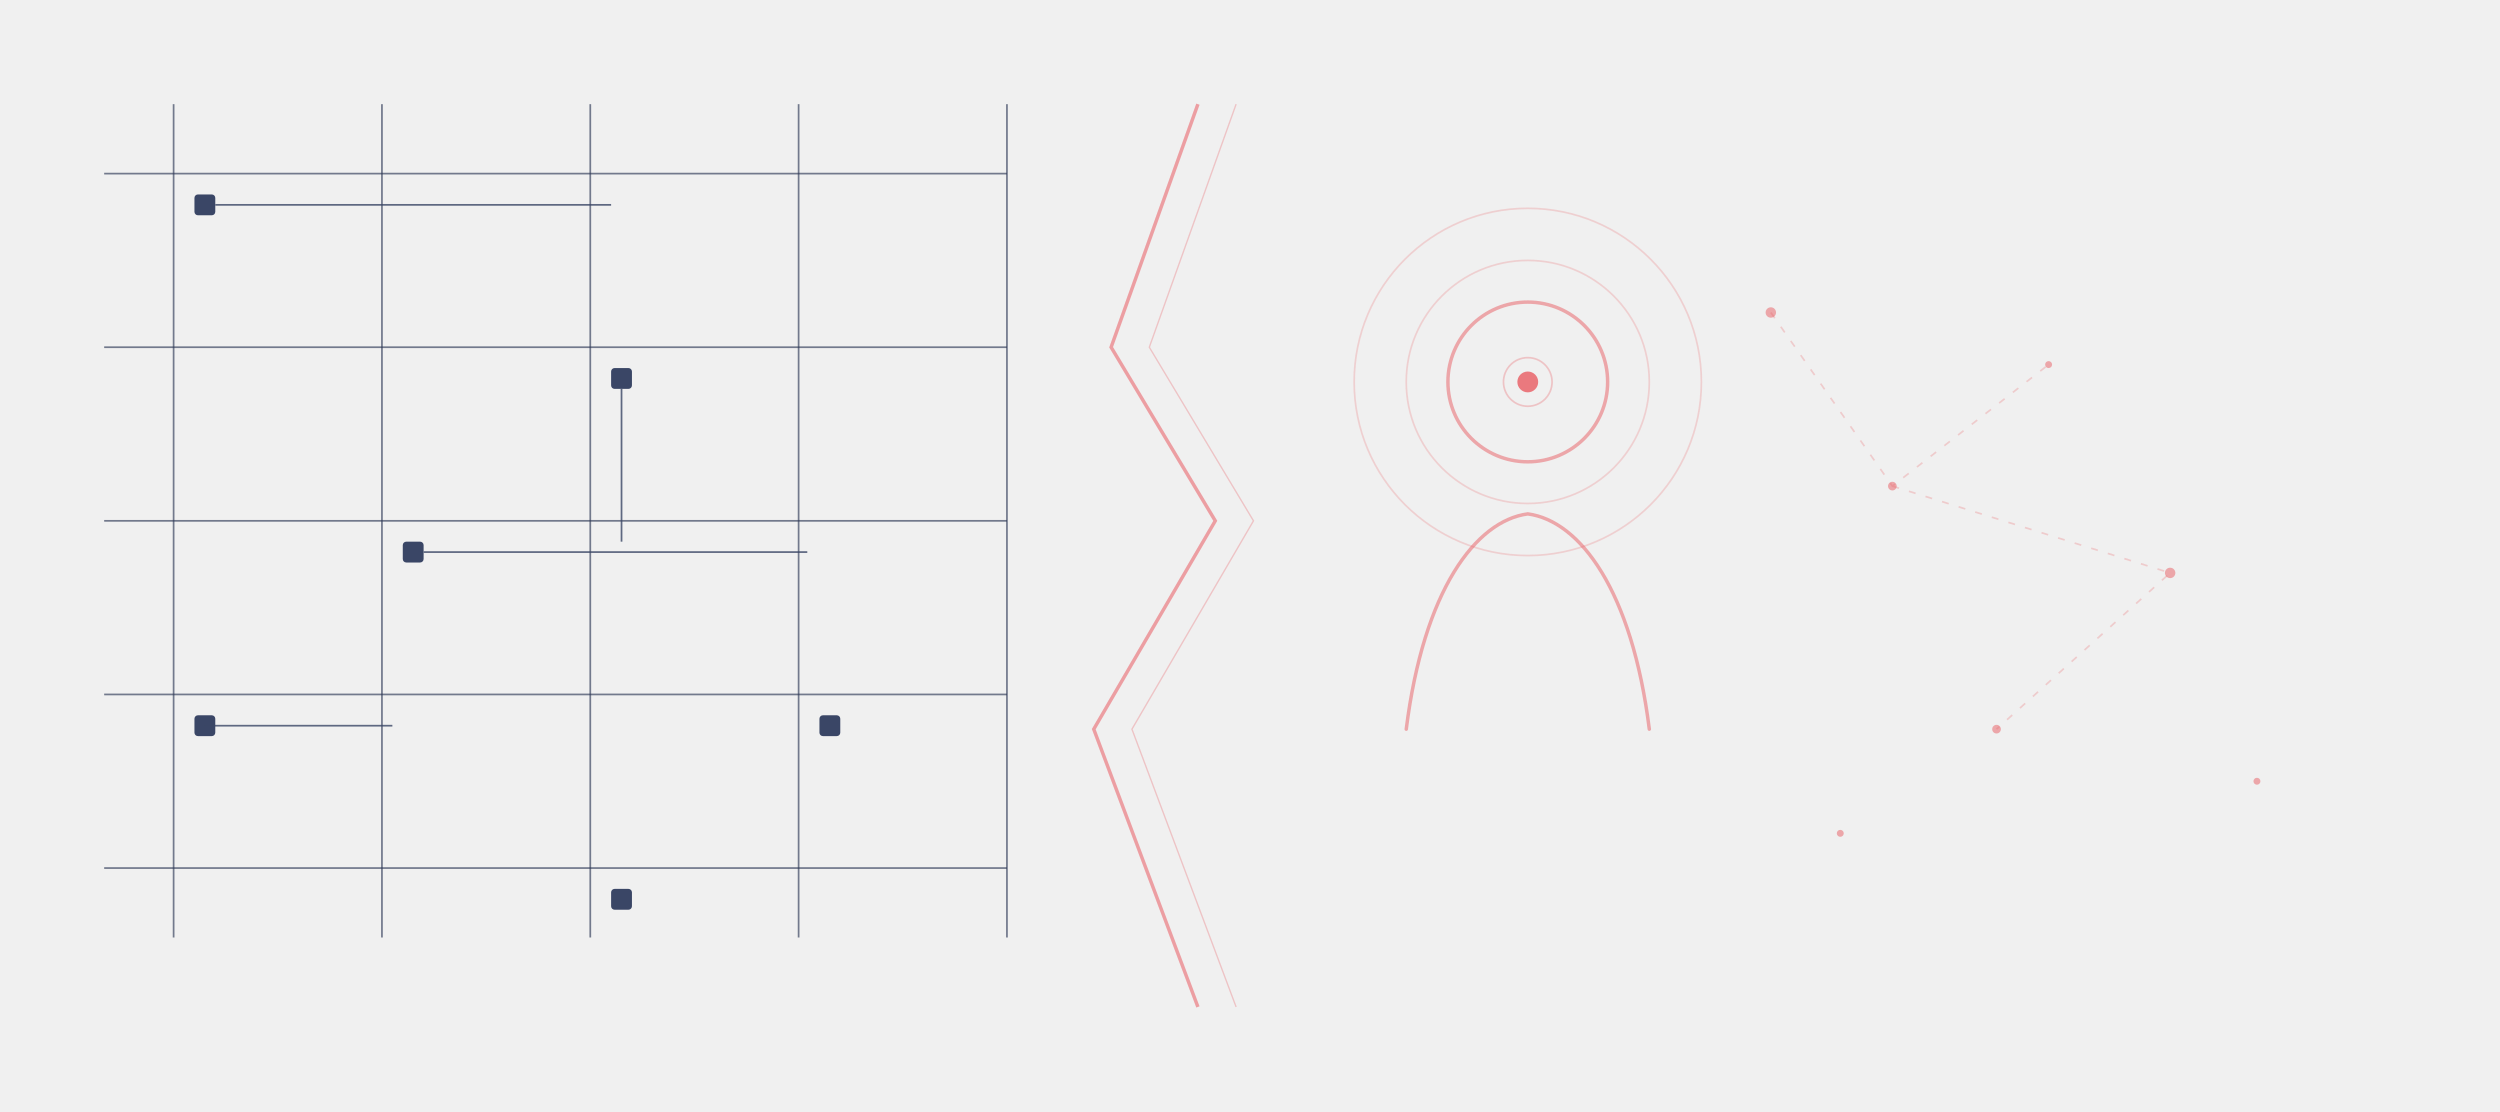
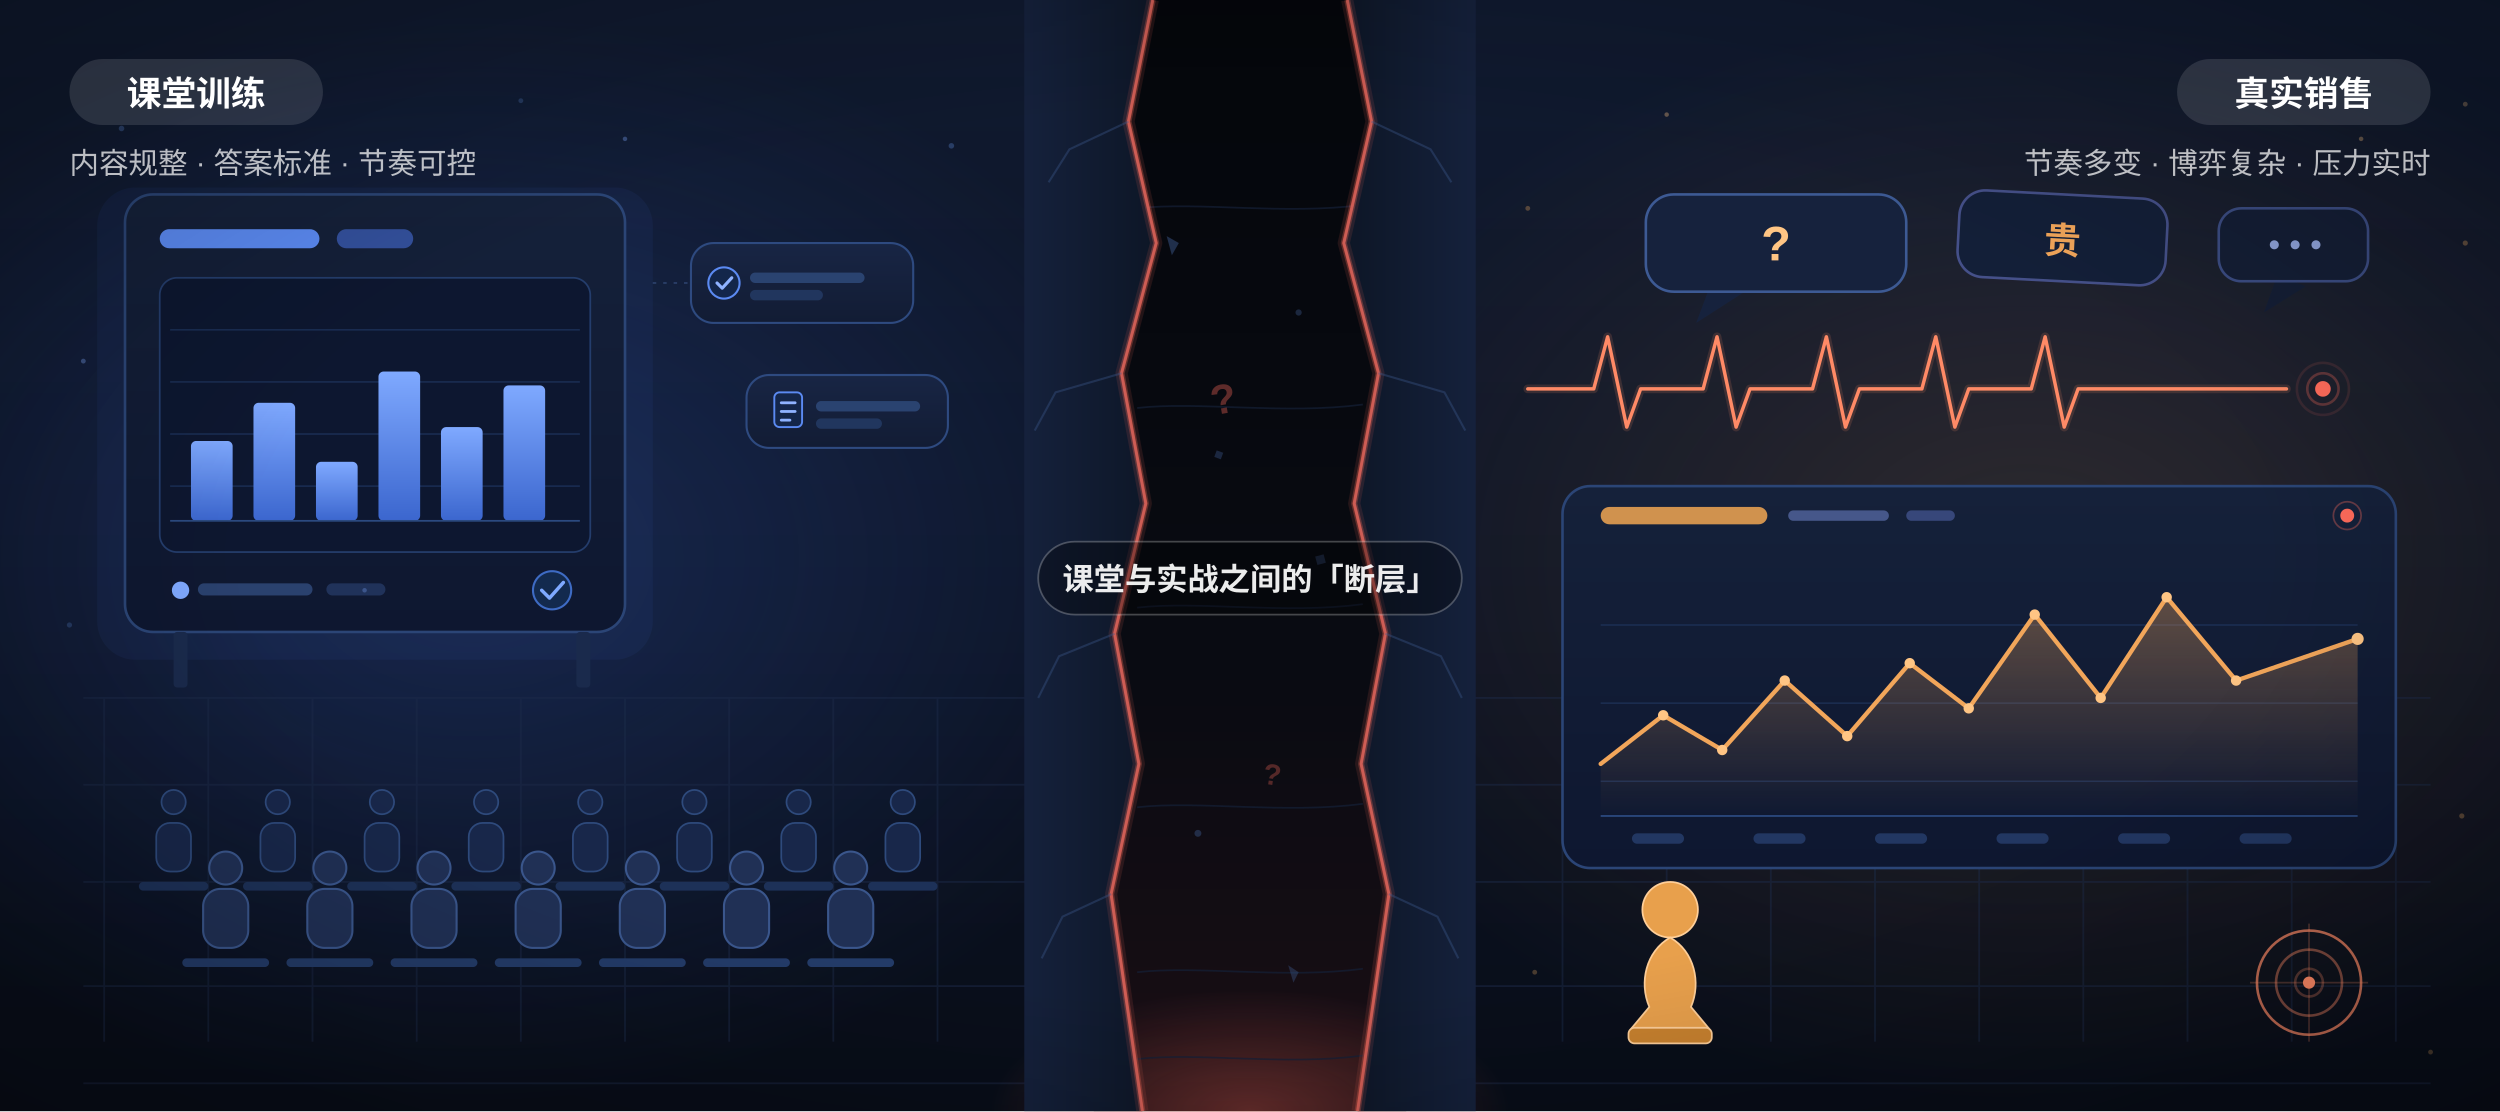
<svg xmlns="http://www.w3.org/2000/svg" width="1440" height="640" viewBox="0 0 1440 640" fill="none">
-   <g stroke="#2E3A56" stroke-opacity="0.65">
-     <path d="M60 100 H 580 M60 200 H 580 M60 300 H 580 M60 400 H 580 M60 500 H 580" />
-     <path d="M100 60 V 540 M220 60 V 540 M340 60 V 540 M460 60 V 540 M580 60 V 540" />
-   </g>
-   <g fill="#3A4666">
-     <rect x="112" y="112" width="12" height="12" rx="2" />
-     <rect x="352" y="212" width="12" height="12" rx="2" />
-     <rect x="232" y="312" width="12" height="12" rx="2" />
-     <rect x="472" y="412" width="12" height="12" rx="2" />
-     <rect x="112" y="412" width="12" height="12" rx="2" />
-     <rect x="352" y="512" width="12" height="12" rx="2" />
-   </g>
-   <g stroke="#3A4666" stroke-opacity="0.8">
-     <path d="M124 118 H 352" />
-     <path d="M358 224 V 312" />
-     <path d="M244 318 H 465" />
-     <path d="M118 418 H 226" />
-   </g>
-   <path d="M690 60 L 640 200 L 700 300 L 630 420 L 690 580" stroke="#E85C62" stroke-width="2" stroke-opacity="0.55" />
-   <path d="M712 60 L 662 200 L 722 300 L 652 420 L 712 580" stroke="#E85C62" stroke-width="0.8" stroke-opacity="0.3" />
-   <g stroke="#E85C62" stroke-opacity="0.5" stroke-width="2" stroke-linecap="round">
-     <circle cx="880" cy="220" r="46" fill="none" />
-     <path d="M810 420 C 820 340, 850 300, 880 296 C 910 300, 940 340, 950 420" />
-   </g>
-   <circle cx="880" cy="220" r="6" fill="#E85C62" fill-opacity="0.8" />
-   <circle cx="880" cy="220" r="14" stroke="#E85C62" stroke-opacity="0.3" fill="none" />
-   <g stroke="#E85C62" stroke-opacity="0.22" fill="none">
-     <circle cx="880" cy="220" r="70" />
-     <circle cx="880" cy="220" r="100" />
-   </g>
-   <g stroke="#E85C62" stroke-opacity="0.25" stroke-dasharray="4 6">
-     <path d="M1020 180 L 1090 280 L 1180 210 M1090 280 L 1250 330 L 1150 420" />
-   </g>
-   <g fill="#E85C62" fill-opacity="0.5">
-     <circle cx="1020" cy="180" r="3" />
-     <circle cx="1090" cy="280" r="2.5" />
-     <circle cx="1180" cy="210" r="2" />
-     <circle cx="1250" cy="330" r="3" />
-     <circle cx="1150" cy="420" r="2.5" />
-     <circle cx="1300" cy="450" r="2" />
-     <circle cx="1060" cy="480" r="2" />
-   </g>
+   <defs>
+     <linearGradient id="bg" x1="0" y1="0" x2="0" y2="1">
+       <stop offset="0" stop-color="#101A30" />
+       <stop offset="0.55" stop-color="#0C1324" />
+       <stop offset="1" stop-color="#080D18" />
+     </linearGradient>
+     <radialGradient id="gL" cx="0.5" cy="0.5" r="0.5">
+       <stop offset="0" stop-color="#3F6FE4" stop-opacity="0.22" />
+       <stop offset="1" stop-color="#3F6FE4" stop-opacity="0" />
+     </radialGradient>
+     <radialGradient id="gR" cx="0.5" cy="0.5" r="0.5">
+       <stop offset="0" stop-color="#F2A65A" stop-opacity="0.14" />
+       <stop offset="1" stop-color="#F2A65A" stop-opacity="0" />
+     </radialGradient>
+     <radialGradient id="gGap" cx="0.5" cy="0.5" r="0.5">
+       <stop offset="0" stop-color="#FF6B5B" stop-opacity="0.32" />
+       <stop offset="1" stop-color="#FF6B5B" stop-opacity="0" />
+     </radialGradient>
+     <radialGradient id="vig" cx="0.5" cy="0.5" r="0.72">
+       <stop offset="0.55" stop-color="#000000" stop-opacity="0" />
+       <stop offset="1" stop-color="#000000" stop-opacity="0.30" />
+     </radialGradient>
+     <linearGradient id="panel" x1="0" y1="0" x2="0" y2="1">
+       <stop offset="0" stop-color="#15213A" />
+       <stop offset="1" stop-color="#0E1730" />
+     </linearGradient>
+     <linearGradient id="chip" x1="0" y1="0" x2="0" y2="1">
+       <stop offset="0" stop-color="#182544" />
+       <stop offset="1" stop-color="#121C34" />
+     </linearGradient>
+     <linearGradient id="barB" x1="0" y1="1" x2="0" y2="0">
+       <stop offset="0" stop-color="#3B66CE" />
+       <stop offset="1" stop-color="#7FA9FF" />
+     </linearGradient>
+     <linearGradient id="areaA" x1="0" y1="0" x2="0" y2="1">
+       <stop offset="0" stop-color="#F2A65A" stop-opacity="0.34" />
+       <stop offset="1" stop-color="#F2A65A" stop-opacity="0" />
+     </linearGradient>
+     <linearGradient id="void" x1="0" y1="0" x2="0" y2="1">
+       <stop offset="0" stop-color="#04060B" />
+       <stop offset="0.6" stop-color="#090B12" />
+       <stop offset="1" stop-color="#1A0E14" />
+     </linearGradient>
+     <linearGradient id="cliffL" x1="0" y1="0" x2="1" y2="0">
+       <stop offset="0" stop-color="#15213C" />
+       <stop offset="1" stop-color="#0D1626" />
+     </linearGradient>
+     <linearGradient id="cliffR" x1="1" y1="0" x2="0" y2="0">
+       <stop offset="0" stop-color="#15213C" />
+       <stop offset="1" stop-color="#0D1626" />
+     </linearGradient>
+   </defs>
+   <rect width="1440" height="640" fill="url(#bg)" />
+   <ellipse cx="272" cy="322" rx="430" ry="315" fill="url(#gL)" />
+   <ellipse cx="1168" cy="322" rx="440" ry="315" fill="url(#gR)" />
+   <g stroke="#1C2A48" stroke-width="1" opacity="0.5">
+     <path d="M60 402 V600 M120 402 V600 M180 402 V600 M240 402 V600 M300 402 V600 M360 402 V600 M420 402 V600 M480 402 V600 M540 402 V600 M600 402 V600" />
+     <path d="M48 402 H620 M48 452 H620 M48 508 H620 M48 568 H620 M48 624 H620" />
+   </g>
+   <g fill="#1D3158">
+     <rect x="80" y="508" width="40" height="5" rx="2.5" />
+     <rect x="140" y="508" width="40" height="5" rx="2.5" />
+     <rect x="200" y="508" width="40" height="5" rx="2.5" />
+     <rect x="260" y="508" width="40" height="5" rx="2.5" />
+     <rect x="320" y="508" width="40" height="5" rx="2.5" />
+     <rect x="380" y="508" width="40" height="5" rx="2.5" />
+     <rect x="440" y="508" width="40" height="5" rx="2.5" />
+     <rect x="500" y="508" width="40" height="5" rx="2.5" />
+   </g>
+   <g fill="#18274A" stroke="#2E4A7C" stroke-width="1">
+     <circle cx="100" cy="462" r="7" />
+     <rect x="90" y="474" width="20" height="28" rx="8" />
+     <circle cx="160" cy="462" r="7" />
+     <rect x="150" y="474" width="20" height="28" rx="8" />
+     <circle cx="220" cy="462" r="7" />
+     <rect x="210" y="474" width="20" height="28" rx="8" />
+     <circle cx="280" cy="462" r="7" />
+     <rect x="270" y="474" width="20" height="28" rx="8" />
+     <circle cx="340" cy="462" r="7" />
+     <rect x="330" y="474" width="20" height="28" rx="8" />
+     <circle cx="400" cy="462" r="7" />
+     <rect x="390" y="474" width="20" height="28" rx="8" />
+     <circle cx="460" cy="462" r="7" />
+     <rect x="450" y="474" width="20" height="28" rx="8" />
+     <circle cx="520" cy="462" r="7" />
+     <rect x="510" y="474" width="20" height="28" rx="8" />
+   </g>
+   <g fill="#233B68">
+     <rect x="105" y="552" width="50" height="5" rx="2.5" />
+     <rect x="165" y="552" width="50" height="5" rx="2.5" />
+     <rect x="225" y="552" width="50" height="5" rx="2.5" />
+     <rect x="285" y="552" width="50" height="5" rx="2.5" />
+     <rect x="345" y="552" width="50" height="5" rx="2.5" />
+     <rect x="405" y="552" width="50" height="5" rx="2.5" />
+     <rect x="465" y="552" width="50" height="5" rx="2.5" />
+   </g>
+   <g fill="#203055" stroke="#3A568C" stroke-width="1.2">
+     <circle cx="130" cy="500" r="9.5" />
+     <rect x="117" y="512" width="26" height="34" rx="10" />
+     <circle cx="190" cy="500" r="9.5" />
+     <rect x="177" y="512" width="26" height="34" rx="10" />
+     <circle cx="250" cy="500" r="9.5" />
+     <rect x="237" y="512" width="26" height="34" rx="10" />
+     <circle cx="310" cy="500" r="9.5" />
+     <rect x="297" y="512" width="26" height="34" rx="10" />
+     <circle cx="370" cy="500" r="9.5" />
+     <rect x="357" y="512" width="26" height="34" rx="10" />
+     <circle cx="430" cy="500" r="9.5" />
+     <rect x="417" y="512" width="26" height="34" rx="10" />
+     <circle cx="490" cy="500" r="9.5" />
+     <rect x="477" y="512" width="26" height="34" rx="10" />
+   </g>
+   <rect x="56" y="108" width="320" height="272" rx="22" fill="#3F6FE4" opacity="0.07" />
+   <rect x="72" y="112" width="288" height="252" rx="16" fill="url(#panel)" stroke="#2B4576" stroke-width="1.5" />
+   <rect x="92" y="132" width="92" height="11" rx="5.5" fill="#5B8AF2" />
+   <rect x="194" y="132" width="44" height="11" rx="5.5" fill="#33509C" />
+   <rect x="92" y="160" width="248" height="158" rx="10" fill="#0D1730" stroke="#243D6C" />
+   <g stroke="#1C3159" stroke-width="0.75">
+     <path d="M98 190 H334 M98 220 H334 M98 250 H334 M98 280 H334" />
+   </g>
+   <g fill="url(#barB)">
+     <rect x="110" y="254" width="24" height="46" rx="3" />
+     <rect x="146" y="232" width="24" height="68" rx="3" />
+     <rect x="182" y="266" width="24" height="34" rx="3" />
+     <rect x="218" y="214" width="24" height="86" rx="3" />
+     <rect x="254" y="246" width="24" height="54" rx="3" />
+     <rect x="290" y="222" width="24" height="78" rx="3" />
+   </g>
+   <path d="M98 300 H334" stroke="#2B4A80" stroke-width="1" />
+   <circle cx="104" cy="340" r="5" fill="#7FA9FF" />
+   <rect x="114" y="336" width="66" height="7" rx="3.5" fill="#2A416E" />
+   <rect x="188" y="336" width="34" height="7" rx="3.5" fill="#20325A" />
+   <circle cx="318" cy="340" r="11" fill="#132A4E" stroke="#3E6BC4" stroke-width="1.2" />
+   <path d="M312 340 l4.5 4.5 l8 -9" stroke="#7FA9FF" stroke-width="2" stroke-linecap="round" stroke-linejoin="round" />
+   <rect x="100" y="364" width="8" height="32" rx="2" fill="#1A2A4C" />
+   <rect x="332" y="364" width="8" height="32" rx="2" fill="#1A2A4C" />
+   <path d="M402 163 H372" stroke="#3A5588" stroke-width="1" stroke-dasharray="2 4" opacity="0.6" />
+   <rect x="398" y="140" width="128" height="46" rx="13" fill="url(#chip)" stroke="#2E4A80" stroke-width="1.2" />
+   <circle cx="417" cy="163" r="9" fill="#13264A" stroke="#5B8AF2" stroke-width="1.2" />
+   <path d="M413 163 l3 3 l5.5 -6" stroke="#8FB2FF" stroke-width="1.8" stroke-linecap="round" stroke-linejoin="round" />
+   <rect x="432" y="157" width="66" height="6" rx="3" fill="#2A4370" />
+   <rect x="432" y="167" width="42" height="6" rx="3" fill="#21365E" />
+   <rect x="430" y="216" width="116" height="42" rx="13" fill="url(#chip)" stroke="#2E4A80" stroke-width="1.2" />
+   <rect x="446" y="226" width="16" height="20" rx="3" fill="#14264A" stroke="#5B8AF2" stroke-width="1.1" />
+   <path d="M450 232 H458 M450 237 H458 M450 242 H455" stroke="#8FB2FF" stroke-width="1.6" stroke-linecap="round" />
+   <rect x="470" y="231" width="60" height="6" rx="3" fill="#2A4370" />
+   <rect x="470" y="241" width="38" height="6" rx="3" fill="#21365E" />
+   <g fill="#41629E">
+     <circle cx="70" cy="74" r="1.6" opacity="0.5" />
+     <circle cx="300" cy="58" r="1.4" opacity="0.4" />
+     <circle cx="548" cy="84" r="1.6" opacity="0.5" />
+     <circle cx="604" cy="300" r="1.5" opacity="0.45" />
+     <circle cx="40" cy="360" r="1.5" opacity="0.4" />
+   </g>
+   <g fill="#7FA9FF">
+     <circle cx="360" cy="80" r="1.3" opacity="0.35" />
+     <circle cx="210" cy="340" r="1.3" opacity="0.3" />
+     <circle cx="48" cy="208" r="1.4" opacity="0.35" />
+   </g>
+   <g stroke="#1C2A48" stroke-width="1" opacity="0.5">
+     <path d="M840 402 V600 M900 402 V600 M960 402 V600 M1020 402 V600 M1080 402 V600 M1140 402 V600 M1200 402 V600 M1260 402 V600 M1320 402 V600 M1380 402 V600" />
+     <path d="M820 402 H1400 M820 452 H1400 M820 508 H1400 M820 568 H1400 M820 624 H1400" />
+   </g>
+   <path d="M880 224 h38 l8 -30 l11 52 l8 -22 h36 l8 -30 l11 52 l8 -22 h36 l8 -30 l11 52 l8 -22 h36 l8 -30 l11 52 l8 -22 h36 l8 -30 l11 52 l8 -22 h120" stroke="#FF8A66" stroke-width="5" stroke-linecap="round" stroke-linejoin="round" opacity="0.15" />
+   <path d="M880 224 h38 l8 -30 l11 52 l8 -22 h36 l8 -30 l11 52 l8 -22 h36 l8 -30 l11 52 l8 -22 h36 l8 -30 l11 52 l8 -22 h36 l8 -30 l11 52 l8 -22 h120" stroke="#FF8A66" stroke-width="2" stroke-linecap="round" stroke-linejoin="round" />
+   <circle cx="1338" cy="224" r="15" stroke="#FF6B5B" stroke-width="1.5" opacity="0.12" />
+   <circle cx="1338" cy="224" r="9" stroke="#FF6B5B" stroke-width="1.5" opacity="0.3" />
+   <circle cx="1338" cy="224" r="4.5" fill="#FF6B5B" />
+   <path d="M986 162 l-9 24 l28 -18 z" fill="#16223D" />
+   <rect x="948" y="112" width="150" height="56" rx="16" fill="#16223D" stroke="#3D5A94" stroke-width="1.5" />
+   <text x="1023" y="150" text-anchor="middle" font-family="Arial, 'Microsoft YaHei', sans-serif" font-size="28" font-weight="700" fill="#FFC584">?</text>
+   <rect x="1128" y="112" width="120" height="50" rx="15" fill="#131F38" stroke="#455089" stroke-width="1.5" transform="rotate(3 1188 137)" />
+   <text x="1188" y="146" text-anchor="middle" font-family="Arial, 'Microsoft YaHei', sans-serif" font-size="21" font-weight="700" fill="#F2A65A" transform="rotate(3 1188 137)">贵</text>
+   <path d="M1312 158 l-8 22 l24 -15 z" fill="#141E35" />
+   <rect x="1278" y="120" width="86" height="42" rx="13" fill="#141E35" stroke="#3B4C82" stroke-width="1.5" />
+   <circle cx="1310" cy="141" r="2.6" fill="#8FA3D9" />
+   <circle cx="1322" cy="141" r="2.6" fill="#8FA3D9" />
+   <circle cx="1334" cy="141" r="2.6" fill="#8FA3D9" />
+   <rect x="900" y="280" width="480" height="220" rx="16" fill="url(#panel)" stroke="#2B4576" stroke-width="1.5" />
+   <rect x="922" y="292" width="96" height="10" rx="5" fill="#D0924E" />
+   <rect x="1030" y="294" width="58" height="6" rx="3" fill="#46578A" />
+   <rect x="1098" y="294" width="28" height="6" rx="3" fill="#37477A" />
+   <circle cx="1352" cy="297" r="4" fill="#FF6B5B" />
+   <circle cx="1352" cy="297" r="8" stroke="#FF6B5B" stroke-width="1" opacity="0.35" />
+   <g stroke="#1D3157" stroke-width="0.75">
+     <path d="M922 360 H1358 M922 405 H1358 M922 450 H1358" />
+   </g>
+   <path d="M922 440 L958 412 L992 432 L1028 392 L1064 424 L1100 382 L1134 408 L1172 354 L1210 402 L1248 344 L1288 392 L1358 368 L1358 470 L922 470 Z" fill="url(#areaA)" />
+   <path d="M922 440 L958 412 L992 432 L1028 392 L1064 424 L1100 382 L1134 408 L1172 354 L1210 402 L1248 344 L1288 392 L1358 368" stroke="#F2A65A" stroke-width="2.5" stroke-linejoin="round" stroke-linecap="round" />
+   <g fill="#FFC584">
+     <circle cx="958" cy="412" r="3" />
+     <circle cx="992" cy="432" r="3" />
+     <circle cx="1028" cy="392" r="3" />
+     <circle cx="1064" cy="424" r="3" />
+     <circle cx="1100" cy="382" r="3" />
+     <circle cx="1134" cy="408" r="3" />
+     <circle cx="1172" cy="354" r="3" />
+     <circle cx="1210" cy="402" r="3" />
+     <circle cx="1248" cy="344" r="3" />
+     <circle cx="1288" cy="392" r="3" />
+     <circle cx="1358" cy="368" r="3.5" />
+   </g>
+   <path d="M922 470 H1358" stroke="#2B4A80" stroke-width="1" />
+   <g fill="#223762">
+     <rect x="940" y="480" width="30" height="6" rx="3" />
+     <rect x="1010" y="480" width="30" height="6" rx="3" />
+     <rect x="1080" y="480" width="30" height="6" rx="3" />
+     <rect x="1150" y="480" width="30" height="6" rx="3" />
+     <rect x="1220" y="480" width="30" height="6" rx="3" />
+     <rect x="1290" y="480" width="30" height="6" rx="3" />
+   </g>
+   <circle cx="962" cy="524" r="16" fill="#E8A04C" stroke="#FFCF99" stroke-width="1" />
+   <path d="M962 540 C 948 548 944 566 950 580 L 940 592 L 984 592 L 974 580 C 980 566 976 548 962 540 Z" fill="#E8A04C" stroke="#FFCF99" stroke-width="1" />
+   <rect x="938" y="592" width="48" height="9" rx="3.5" fill="#C9822F" stroke="#FFCF99" stroke-width="1" />
+   <g stroke="#FF8A66" fill="none">
+     <circle cx="1330" cy="566" r="30" stroke-width="1.5" opacity="0.75" />
+     <circle cx="1330" cy="566" r="19" stroke-width="1.5" opacity="0.45" />
+     <circle cx="1330" cy="566" r="8" stroke-width="1.5" opacity="0.3" />
+     <path d="M1296 566 H1364 M1330 532 V600" stroke-width="1" opacity="0.25" />
+   </g>
+   <circle cx="1330" cy="566" r="3.5" fill="#FF8A66" />
+   <g fill="#A87C4E">
+     <circle cx="1420" cy="140" r="1.5" opacity="0.5" />
+     <circle cx="880" cy="120" r="1.4" opacity="0.45" />
+     <circle cx="1418" cy="470" r="1.5" opacity="0.45" />
+     <circle cx="884" cy="560" r="1.4" opacity="0.4" />
+     <circle cx="1400" cy="606" r="1.4" opacity="0.4" />
+   </g>
+   <g fill="#FFC584">
+     <circle cx="1360" cy="80" r="1.3" opacity="0.35" />
+     <circle cx="960" cy="66" r="1.3" opacity="0.35" />
+     <circle cx="1420" cy="60" r="1.4" opacity="0.3" />
+   </g>
+   <rect x="630" y="0" width="180" height="640" fill="url(#void)" />
+   <ellipse cx="720" cy="640" rx="150" ry="70" fill="url(#gGap)" />
+   <g stroke="#141F36" stroke-width="1" opacity="0.7">
+     <path d="M655 120 C 690 116 740 124 785 118" />
+     <path d="M655 235 C 690 231 740 239 785 233" />
+     <path d="M655 350 C 690 346 740 354 785 348" />
+     <path d="M655 465 C 690 461 740 469 785 463" />
+     <path d="M655 560 C 690 556 740 564 785 558" />
+     <path d="M655 610 C 690 606 740 614 785 608" />
+   </g>
+   <path d="M590 0 H664 L650 70 L666 140 L646 215 L660 290 L642 365 L656 440 L640 515 L658 640 H590 Z" fill="url(#cliffL)" />
+   <path d="M850 0 H776 L790 70 L774 140 L794 215 L780 290 L798 365 L784 440 L800 515 L782 640 H850 Z" fill="url(#cliffR)" />
+   <path d="M664 0 L650 70 L666 140 L646 215 L660 290 L642 365 L656 440 L640 515 L658 640" stroke="#5A79B8" stroke-width="1.2" opacity="0.25" fill="none" />
+   <path d="M776 0 L790 70 L774 140 L794 215 L780 290 L798 365 L784 440 L800 515 L782 640" stroke="#5A79B8" stroke-width="1.2" opacity="0.25" fill="none" />
+   <g stroke="#FF6B5B" fill="none" stroke-linejoin="round">
+     <path d="M664 0 L650 70 L666 140 L646 215 L660 290 L642 365 L656 440 L640 515 L658 640" stroke-width="7" opacity="0.12" />
+     <path d="M664 0 L650 70 L666 140 L646 215 L660 290 L642 365 L656 440 L640 515 L658 640" stroke-width="3.5" opacity="0.28" />
+     <path d="M664 0 L650 70 L666 140 L646 215 L660 290 L642 365 L656 440 L640 515 L658 640" stroke-width="1.8" opacity="0.65" />
+     <path d="M776 0 L790 70 L774 140 L794 215 L780 290 L798 365 L784 440 L800 515 L782 640" stroke-width="7" opacity="0.12" />
+     <path d="M776 0 L790 70 L774 140 L794 215 L780 290 L798 365 L784 440 L800 515 L782 640" stroke-width="3.5" opacity="0.28" />
+     <path d="M776 0 L790 70 L774 140 L794 215 L780 290 L798 365 L784 440 L800 515 L782 640" stroke-width="1.8" opacity="0.65" />
+   </g>
+   <g stroke="#3A5588" stroke-width="1.2" fill="none" opacity="0.4">
+     <path d="M650 70 L616 86 L604 105" />
+     <path d="M646 215 L608 226 L596 248" />
+     <path d="M642 365 L610 378 L598 402" />
+     <path d="M640 515 L612 528 L600 552" />
+     <path d="M790 70 L824 86 L836 105" />
+     <path d="M794 215 L832 226 L844 248" />
+     <path d="M798 365 L830 378 L842 402" />
+     <path d="M800 515 L828 528 L840 552" />
+   </g>
+   <g fill="#3A5588">
+     <path d="M672 136 l7 4 l-4 7 z" opacity="0.5" />
+     <rect x="700" y="260" width="4" height="4" opacity="0.4" transform="rotate(20 702 262)" />
+     <circle cx="690" cy="480" r="2" opacity="0.45" />
+     <rect x="758" y="320" width="5" height="5" opacity="0.4" transform="rotate(-15 760 322)" />
+     <circle cx="748" cy="180" r="1.8" opacity="0.4" />
+     <path d="M742 556 l6 4 l-3 6 z" opacity="0.4" />
+   </g>
+   <text x="706" y="238" text-anchor="middle" font-family="Arial, sans-serif" font-size="24" font-weight="700" fill="#FF6B5B" opacity="0.35" transform="rotate(-10 706 238)">?</text>
+   <text x="732" y="452" text-anchor="middle" font-family="Arial, sans-serif" font-size="17" font-weight="700" fill="#FF6B5B" opacity="0.3" transform="rotate(8 732 452)">?</text>
+   <rect width="1440" height="640" fill="url(#vig)" />
+   <rect x="40" y="34" width="146" height="38" rx="19" fill="#FFFFFF" fill-opacity="0.12" />
+   <text x="113" y="61" text-anchor="middle" font-family="Arial, 'Microsoft YaHei', 'PingFang SC', sans-serif" font-size="20" font-weight="700" fill="#FFFFFF">课堂训练</text>
+   <text x="40" y="100" font-family="Arial, 'Microsoft YaHei', 'PingFang SC', sans-serif" font-size="17" fill="#FFFFFF" fill-opacity="0.72">内容规整 · 答案标准 · 节奏可控</text>
+   <rect x="1254" y="34" width="146" height="38" rx="19" fill="#FFFFFF" fill-opacity="0.12" />
+   <text x="1327" y="61" text-anchor="middle" font-family="Arial, 'Microsoft YaHei', 'PingFang SC', sans-serif" font-size="20" font-weight="700" fill="#FFFFFF">真实销售</text>
+   <text x="1400" y="100" text-anchor="end" font-family="Arial, 'Microsoft YaHei', 'PingFang SC', sans-serif" font-size="17" fill="#FFFFFF" fill-opacity="0.72">节奏多变 · 博弈复杂 · 压力实时</text>
+   <rect x="598" y="312" width="244" height="42" rx="21" fill="#000000" fill-opacity="0.32" stroke="#FFFFFF" stroke-opacity="0.25" />
+   <text x="720" y="340" text-anchor="middle" font-family="Arial, 'Microsoft YaHei', 'PingFang SC', sans-serif" font-size="18" font-weight="600" fill="#FFFFFF" fill-opacity="0.92">课堂与实战之间的「断层」</text>
</svg>
